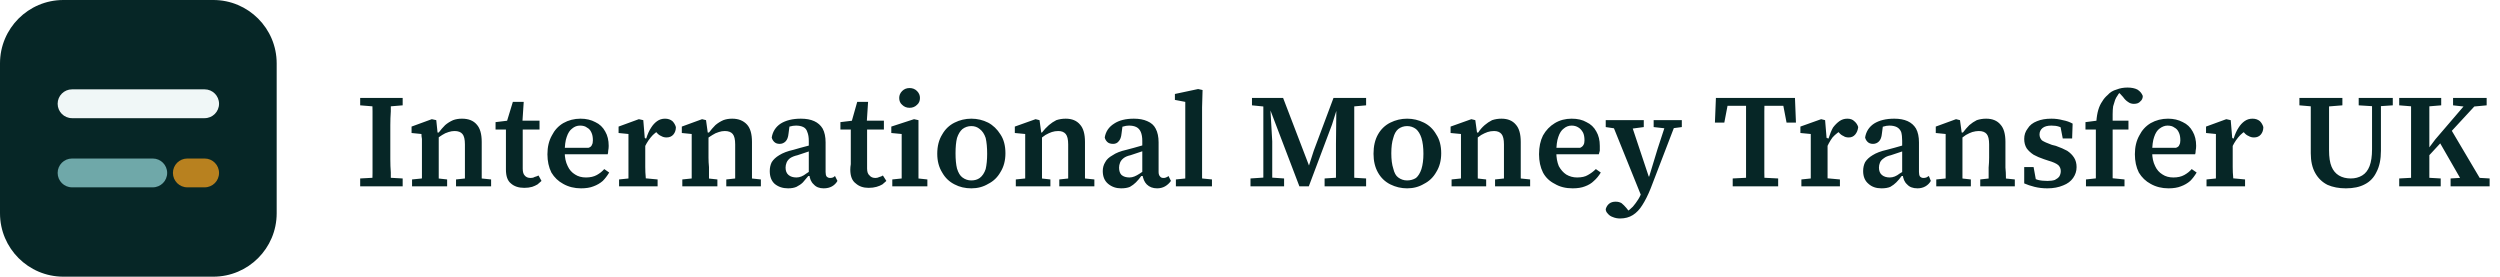
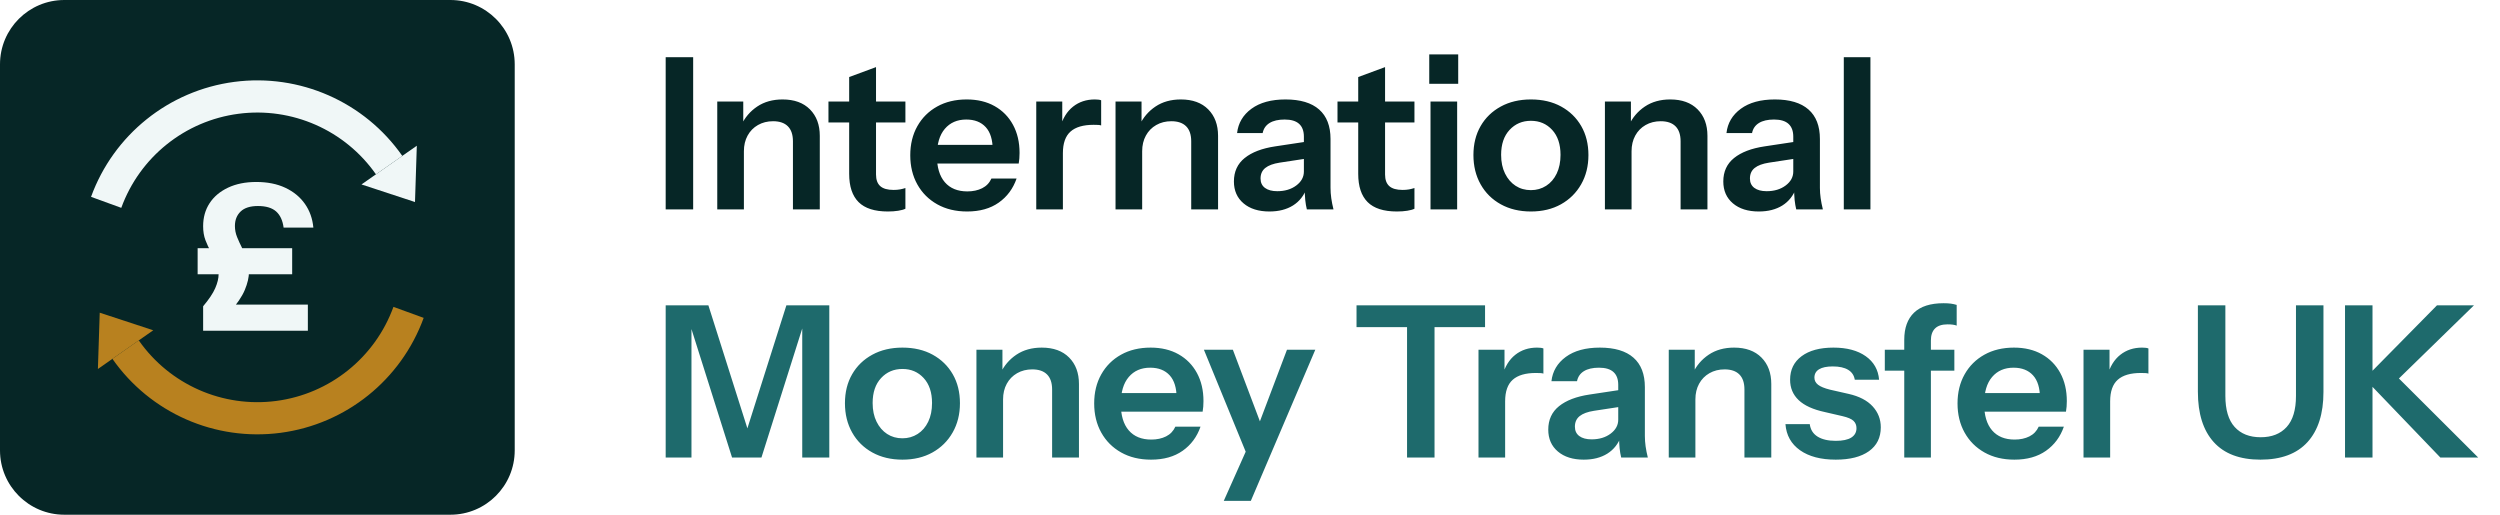
- <svg xmlns="http://www.w3.org/2000/svg" viewBox="0 0 506 56" width="506" height="56" role="img" aria-labelledby="lt">
-   <rect width="56" height="56" rx="12.83" fill="#062626" />
+ <svg xmlns="http://www.w3.org/2000/svg" viewBox="0 0 272 56" width="272" height="56" role="img" aria-labelledby="lt">
  <g transform="scale(1.1667)">
-     <rect x="10" y="15.5" width="28" height="5" rx="2.5" fill="#F0F7F7" />
-     <rect x="10" y="27.5" width="19" height="5" rx="2.5" fill="#6FA8A9" />
-     <rect x="30" y="27.5" width="8" height="5" rx="2.5" fill="#B8811F" />
+     <rect width="48" height="48" rx="6" fill="#062626" />
+     <path fill="#F0F7F7" transform="translate(18.24 30.84)" d="M0.703 0.0V-2.28Q1.52 -3.249 1.833 -3.971Q2.147 -4.693 2.147 -5.282Q2.147 -5.871 1.928 -6.365Q1.71 -6.859 1.425 -7.362Q1.14 -7.866 0.921 -8.436Q0.703 -9.006 0.703 -9.747Q0.703 -10.963 1.301 -11.884Q1.9 -12.806 3.021 -13.338Q4.142 -13.87 5.662 -13.87Q7.22 -13.87 8.37 -13.328Q9.519 -12.787 10.194 -11.828Q10.868 -10.868 10.982 -9.614H8.208Q8.075 -10.621 7.505 -11.125Q6.935 -11.628 5.814 -11.628Q4.731 -11.628 4.199 -11.115Q3.667 -10.602 3.667 -9.766Q3.667 -9.234 3.866 -8.74Q4.066 -8.246 4.322 -7.742Q4.579 -7.239 4.778 -6.688Q4.978 -6.137 4.978 -5.491Q4.978 -4.731 4.588 -3.8Q4.199 -2.869 3.154 -1.691L2.812 -2.432H10.469V0.0ZM0.19 -5.263V-7.695H9.006V-5.263Z" />
+     <path d="M9.90 18.87A15 15 0 0 1 36.29 15.40" fill="none" stroke="#F0F7F7" stroke-width="3" />
+     <path d="M38.70 18.84L38.87 13.59L33.71 17.20z" fill="#F0F7F7" />
+     <path d="M38.10 29.13A15 15 0 0 1 11.71 32.60" fill="none" stroke="#B8811F" stroke-width="3" />
+     <path d="M9.30 29.16L9.13 34.41L14.29 30.80z" fill="#B8811F" />
  </g>
-   <g fill="#062626">
-     <path transform="translate(72 37.72)" d="M0.9 0V-1.6L4.6 -1.8H5.9L9.5 -1.6V0ZM3.3 0Q3.4 -1.4 3.4 -2.7Q3.4 -4.1 3.4 -5.5Q3.4 -6.9 3.4 -8.3V-9.7Q3.4 -11 3.4 -12.4Q3.4 -13.8 3.4 -15.2Q3.4 -16.6 3.3 -17.9H7.1Q7.1 -16.6 7.1 -15.2Q7 -13.8 7 -12.4Q7 -11.1 7 -9.7V-8.3Q7 -6.9 7 -5.5Q7 -4.1 7.1 -2.8Q7.1 -1.4 7.1 0ZM0.9 -16.4V-17.9H9.5V-16.4L5.9 -16.1H4.6Z M11.4 0V-1.4L14.4 -1.7H15.8L18.5 -1.4V0ZM13.3 0Q13.3 -0.8 13.4 -1.8Q13.4 -2.8 13.4 -3.9Q13.4 -4.9 13.4 -5.8V-7.3Q13.4 -7.9 13.4 -8.5Q13.4 -9 13.4 -9.6Q13.3 -10.1 13.3 -10.6L11.3 -10.8V-12.1L15.4 -13.6L16.3 -13.4L16.6 -10.5L16.8 -10.5V-5.8Q16.8 -4.9 16.8 -3.9Q16.8 -2.8 16.8 -1.8Q16.8 -0.8 16.8 0ZM20.3 0V-1.4L23.1 -1.7H24.5L27.4 -1.4V0ZM22.1 0Q22.1 -0.8 22.1 -1.8Q22.1 -2.8 22.1 -3.8Q22.1 -4.9 22.1 -5.8V-8.5Q22.1 -10 21.6 -10.6Q21.1 -11.2 20 -11.2Q19.4 -11.2 18.8 -11Q18.1 -10.8 17.5 -10.4Q16.8 -10 16.2 -9.4L16.1 -10.9H16.8Q17.4 -11.7 18.1 -12.4Q18.8 -13 19.7 -13.4Q20.5 -13.7 21.5 -13.7Q23.5 -13.7 24.5 -12.5Q25.5 -11.4 25.5 -9V-5.8Q25.5 -4.9 25.5 -3.8Q25.5 -2.8 25.5 -1.8Q25.5 -0.8 25.5 0Z M32.1 -11.5V-13.3H37.2V-11.5ZM34.1 0.3Q32.4 0.3 31.4 -0.6Q30.4 -1.4 30.4 -3.4Q30.4 -3.9 30.4 -4.5Q30.4 -5 30.4 -5.7V-11.5H28.3V-13L31.6 -13.4L30.4 -12.5L31.8 -17.1H34L33.7 -12.5L33.8 -12.2V-3.6Q33.8 -2.6 34.2 -2.2Q34.6 -1.7 35.4 -1.7Q35.9 -1.7 36.2 -1.9Q36.6 -2 37 -2.2L37.6 -1.1Q37.3 -0.8 36.8 -0.4Q36.3 -0.1 35.7 0.1Q35 0.3 34.1 0.3Z M45.6 0.4Q43.6 0.4 42 -0.5Q40.5 -1.3 39.6 -2.8Q38.8 -4.4 38.8 -6.5Q38.8 -8.7 39.7 -10.3Q40.5 -11.9 42 -12.8Q43.6 -13.7 45.5 -13.7Q47.2 -13.7 48.5 -13Q49.8 -12.4 50.5 -11.1Q51.2 -9.9 51.2 -8.2Q51.2 -7.7 51.1 -7.2Q51.1 -6.8 51 -6.5H40.9V-7.8H47.1Q47.7 -8 47.8 -8.4Q48 -8.7 48 -9.3Q48 -10.3 47.7 -10.9Q47.4 -11.6 46.8 -11.9Q46.3 -12.3 45.4 -12.3Q44.5 -12.3 43.8 -11.7Q43.1 -11.2 42.7 -10Q42.3 -8.9 42.3 -6.9Q42.3 -5.3 42.9 -4.1Q43.4 -3 44.4 -2.4Q45.3 -1.8 46.6 -1.8Q47.9 -1.8 48.8 -2.3Q49.7 -2.8 50.3 -3.5L51.3 -2.8Q50.7 -1.8 50 -1.1Q49.2 -0.4 48.1 -0Q47.1 0.4 45.6 0.4Z M53.3 0V-1.4L56.2 -1.7H57.9L61.1 -1.4V0ZM55.2 0Q55.2 -0.8 55.2 -1.8Q55.2 -2.8 55.2 -3.9Q55.2 -4.9 55.2 -5.8V-7.3Q55.2 -7.9 55.2 -8.5Q55.2 -9 55.2 -9.6Q55.2 -10.1 55.2 -10.6L53.2 -10.8V-12.1L57.3 -13.6L58.2 -13.4L58.5 -9.8L58.6 -9.8V-5.8Q58.6 -4.9 58.6 -3.9Q58.6 -2.8 58.7 -1.8Q58.7 -0.8 58.7 0ZM58.3 -7.5 58 -9.7H58.8Q59.2 -11 59.8 -11.9Q60.3 -12.7 61 -13.2Q61.7 -13.7 62.6 -13.7Q63.5 -13.7 64.1 -13.2Q64.6 -12.7 64.8 -12Q64.8 -11.1 64.3 -10.5Q63.8 -9.9 62.9 -9.9Q62.3 -9.9 61.8 -10.2Q61.3 -10.4 60.9 -10.9L60.3 -11.5L61.7 -11.5Q60.5 -10.9 59.7 -9.9Q58.8 -8.8 58.3 -7.5Z M66.1 0V-1.4L69 -1.7H70.4L73.2 -1.4V0ZM68 0Q68 -0.8 68 -1.8Q68 -2.8 68 -3.9Q68 -4.9 68 -5.8V-7.3Q68 -7.9 68 -8.5Q68 -9 68 -9.6Q68 -10.1 68 -10.6L66 -10.8V-12.1L70.1 -13.6L70.9 -13.4L71.3 -10.5L71.4 -10.5V-5.8Q71.4 -4.9 71.5 -3.9Q71.5 -2.8 71.5 -1.8Q71.5 -0.8 71.5 0ZM75 0V-1.4L77.8 -1.7H79.2L82 -1.4V0ZM76.7 0Q76.8 -0.8 76.8 -1.8Q76.8 -2.8 76.8 -3.8Q76.8 -4.9 76.8 -5.8V-8.5Q76.8 -10 76.3 -10.6Q75.8 -11.2 74.7 -11.2Q74.1 -11.2 73.5 -11Q72.8 -10.8 72.2 -10.4Q71.5 -10 70.8 -9.4L70.7 -10.9H71.5Q72.1 -11.7 72.8 -12.4Q73.5 -13 74.4 -13.4Q75.2 -13.7 76.2 -13.7Q78.1 -13.7 79.2 -12.5Q80.2 -11.4 80.2 -9V-5.8Q80.2 -4.9 80.2 -3.8Q80.2 -2.8 80.2 -1.8Q80.2 -0.8 80.2 0Z M87.5 0.4Q85.9 0.4 84.8 -0.5Q83.8 -1.4 83.8 -3.1Q83.8 -4.1 84.2 -4.9Q84.7 -5.7 85.7 -6.3Q86.8 -7 88.6 -7.4Q89.3 -7.6 90 -7.8Q90.8 -8 91.5 -8.2Q92.2 -8.4 93 -8.6V-7.5Q92.1 -7.2 91.2 -6.9Q90.3 -6.6 89.4 -6.3Q88.5 -6.1 87.9 -5.7Q87.4 -5.3 87.2 -4.8Q87 -4.3 87 -3.8Q87 -2.8 87.6 -2.3Q88.2 -1.8 89.2 -1.8Q89.7 -1.8 90.2 -2Q90.7 -2.2 91.2 -2.6Q91.7 -2.9 92.5 -3.5L92.6 -2.1H91.6Q91 -1.4 90.5 -0.8Q90 -0.3 89.2 0.1Q88.5 0.4 87.5 0.4ZM94.7 0.4Q93.4 0.4 92.7 -0.4Q91.9 -1.1 91.8 -2.5L91.7 -2.6V-9.2Q91.7 -10.3 91.4 -11Q91.2 -11.7 90.6 -12Q90 -12.3 89.1 -12.3Q88.5 -12.3 87.8 -12.1Q87.2 -12 86.6 -11.8L87.9 -13L87.6 -10.7Q87.5 -9.6 87 -9.1Q86.5 -8.6 85.8 -8.6Q85.1 -8.6 84.7 -9Q84.3 -9.4 84.2 -9.9Q84.5 -11.7 86 -12.7Q87.6 -13.7 90.1 -13.7Q91.7 -13.7 92.8 -13.2Q93.9 -12.7 94.5 -11.7Q95.1 -10.6 95.1 -8.9V-2.9Q95.1 -2.3 95.3 -2Q95.6 -1.7 96 -1.7Q96.3 -1.7 96.6 -1.8Q96.8 -1.9 97 -2.1L97.5 -1.1Q97.1 -0.4 96.4 -0Q95.7 0.4 94.7 0.4Z M101.9 -11.5V-13.3H106.9V-11.5ZM103.8 0.3Q102.2 0.3 101.2 -0.6Q100.1 -1.4 100.1 -3.4Q100.1 -3.9 100.2 -4.5Q100.2 -5 100.2 -5.7V-11.5H98.1V-13L101.4 -13.4L100.2 -12.5L101.5 -17.1H103.7L103.4 -12.5L103.5 -12.2V-3.6Q103.5 -2.6 104 -2.2Q104.4 -1.7 105.2 -1.7Q105.6 -1.7 106 -1.9Q106.4 -2 106.7 -2.2L107.4 -1.1Q107.1 -0.8 106.6 -0.4Q106.1 -0.1 105.4 0.1Q104.7 0.3 103.8 0.3Z M108.6 0V-1.4L111.5 -1.7H112.9L115.7 -1.4V0ZM110.5 0Q110.5 -0.8 110.5 -1.8Q110.5 -2.8 110.5 -3.9Q110.5 -4.9 110.5 -5.8V-7.2Q110.5 -8.2 110.5 -9Q110.5 -9.8 110.5 -10.6L108.4 -10.8V-12.1L113 -13.6L113.9 -13.4L113.9 -9.9V-5.8Q113.9 -4.9 113.9 -3.9Q113.9 -2.8 113.9 -1.8Q113.9 -0.8 113.9 0ZM112.1 -15.9Q111.2 -15.9 110.6 -16.5Q110 -17 110 -17.9Q110 -18.7 110.6 -19.3Q111.2 -19.9 112.1 -19.9Q113 -19.9 113.6 -19.3Q114.2 -18.7 114.2 -17.9Q114.2 -17 113.6 -16.5Q113 -15.9 112.1 -15.9Z M124.6 0.4Q122.7 0.4 121.2 -0.4Q119.6 -1.2 118.7 -2.8Q117.7 -4.4 117.7 -6.6Q117.7 -8.9 118.7 -10.5Q119.6 -12.1 121.2 -12.9Q122.8 -13.7 124.6 -13.7Q126.4 -13.7 128 -12.9Q129.5 -12.1 130.5 -10.5Q131.5 -9 131.5 -6.7Q131.5 -4.5 130.5 -2.9Q129.6 -1.3 128 -0.5Q126.5 0.4 124.6 0.4ZM124.6 -1.2Q125.6 -1.2 126.3 -1.7Q127.1 -2.3 127.5 -3.5Q127.8 -4.8 127.8 -6.6Q127.8 -8.5 127.5 -9.8Q127.1 -11 126.3 -11.6Q125.6 -12.2 124.6 -12.2Q123.6 -12.2 122.8 -11.6Q122.1 -11 121.7 -9.8Q121.4 -8.6 121.4 -6.7Q121.4 -4.8 121.7 -3.6Q122.1 -2.3 122.8 -1.8Q123.6 -1.2 124.6 -1.2Z M133.6 0V-1.4L136.5 -1.7H137.9L140.6 -1.4V0ZM135.5 0Q135.5 -0.8 135.5 -1.8Q135.5 -2.8 135.5 -3.9Q135.5 -4.9 135.5 -5.8V-7.3Q135.5 -7.9 135.5 -8.5Q135.5 -9 135.5 -9.6Q135.5 -10.1 135.5 -10.6L133.4 -10.8V-12.1L137.6 -13.6L138.4 -13.4L138.8 -10.5L138.9 -10.5V-5.8Q138.9 -4.9 138.9 -3.9Q138.9 -2.8 138.9 -1.8Q138.9 -0.8 138.9 0ZM142.4 0V-1.4L145.2 -1.7H146.6L149.5 -1.4V0ZM144.2 0Q144.2 -0.8 144.2 -1.8Q144.2 -2.8 144.2 -3.8Q144.2 -4.9 144.2 -5.8V-8.5Q144.2 -10 143.7 -10.6Q143.2 -11.2 142.2 -11.2Q141.5 -11.2 140.9 -11Q140.3 -10.8 139.6 -10.4Q139 -10 138.3 -9.4L138.2 -10.9H138.9Q139.5 -11.7 140.3 -12.4Q141 -13 141.8 -13.4Q142.7 -13.7 143.7 -13.7Q145.6 -13.7 146.6 -12.5Q147.6 -11.4 147.6 -9V-5.8Q147.6 -4.9 147.6 -3.8Q147.6 -2.8 147.6 -1.8Q147.6 -0.8 147.7 0Z M154.9 0.4Q153.4 0.4 152.3 -0.5Q151.2 -1.4 151.2 -3.1Q151.2 -4.1 151.7 -4.9Q152.1 -5.7 153.2 -6.3Q154.2 -7 156 -7.4Q156.8 -7.6 157.5 -7.8Q158.2 -8 158.9 -8.2Q159.7 -8.4 160.4 -8.6V-7.5Q159.5 -7.2 158.6 -6.9Q157.7 -6.6 156.8 -6.3Q155.9 -6.1 155.4 -5.7Q154.9 -5.3 154.7 -4.8Q154.5 -4.3 154.5 -3.8Q154.5 -2.8 155 -2.3Q155.6 -1.8 156.6 -1.8Q157.1 -1.8 157.6 -2Q158.1 -2.2 158.7 -2.6Q159.2 -2.9 159.9 -3.5L160.1 -2.1H159Q158.5 -1.4 157.9 -0.8Q157.4 -0.3 156.7 0.1Q156 0.4 154.9 0.4ZM162.2 0.4Q160.9 0.4 160.1 -0.4Q159.4 -1.1 159.2 -2.5L159.2 -2.6V-9.2Q159.2 -10.3 158.9 -11Q158.6 -11.7 158 -12Q157.4 -12.3 156.5 -12.3Q155.9 -12.3 155.3 -12.1Q154.7 -12 154 -11.8L155.3 -13L155 -10.7Q154.9 -9.6 154.4 -9.1Q154 -8.6 153.3 -8.6Q152.5 -8.6 152.1 -9Q151.7 -9.4 151.6 -9.9Q151.9 -11.7 153.5 -12.7Q155 -13.7 157.5 -13.7Q159.1 -13.7 160.2 -13.2Q161.4 -12.7 161.9 -11.7Q162.5 -10.6 162.5 -8.9V-2.9Q162.5 -2.3 162.8 -2Q163 -1.7 163.5 -1.7Q163.8 -1.7 164 -1.8Q164.3 -1.9 164.5 -2.1L165 -1.1Q164.5 -0.4 163.8 -0Q163.1 0.4 162.2 0.4Z M166 0V-1.4L168.9 -1.7H170.3L173.3 -1.4V0ZM167.9 0Q167.9 -1 167.9 -1.9Q167.9 -2.9 167.9 -3.9Q167.9 -4.9 167.9 -5.8V-17.1L165.8 -17.5V-18.7L170.5 -19.7L171.4 -19.5L171.3 -16V-5.8Q171.3 -4.9 171.3 -3.9Q171.3 -2.9 171.3 -1.9Q171.3 -1 171.4 0Z M181.1 0V-1.6L184.1 -1.8H185L187.9 -1.6V0ZM181.4 -16.4V-17.9H184.8V-16.1H184.4ZM183.7 0V-17.9H185L185.5 -9.1V0ZM191 0 184.9 -16H184.2V-17.9H187.7L193.1 -3.8H192.8L193.9 -7.2L197.9 -17.9H199.6V-16H198.7L197.6 -12.5L192.9 0ZM196.1 0V-1.6L199.2 -1.8H201.1L204.5 -1.6V0ZM198.4 0Q198.4 -1.5 198.4 -2.9Q198.4 -4.3 198.4 -5.7Q198.4 -7.2 198.4 -8.6L198.5 -17.9H202.1Q202.1 -16.6 202.1 -15.2Q202.1 -13.8 202.1 -12.4Q202.1 -11.1 202.1 -9.7V-8.3Q202.1 -6.9 202.1 -5.5Q202.1 -4.1 202.1 -2.8Q202.1 -1.4 202.1 0ZM200.7 -16.1V-17.9H204.5V-16.4L201.1 -16.1Z M212.8 0.4Q211 0.4 209.4 -0.4Q207.8 -1.2 206.9 -2.8Q206 -4.4 206 -6.6Q206 -8.9 206.9 -10.5Q207.8 -12.1 209.4 -12.9Q211 -13.7 212.8 -13.7Q214.6 -13.7 216.2 -12.9Q217.8 -12.1 218.7 -10.5Q219.7 -9 219.7 -6.7Q219.7 -4.5 218.7 -2.9Q217.8 -1.3 216.2 -0.5Q214.7 0.4 212.8 0.4ZM212.8 -1.2Q213.8 -1.2 214.6 -1.7Q215.3 -2.3 215.7 -3.5Q216.1 -4.8 216.1 -6.6Q216.1 -8.5 215.7 -9.8Q215.3 -11 214.6 -11.6Q213.8 -12.2 212.8 -12.2Q211.8 -12.2 211 -11.6Q210.3 -11 210 -9.8Q209.6 -8.6 209.6 -6.7Q209.6 -4.8 210 -3.6Q210.3 -2.3 211 -1.8Q211.8 -1.2 212.8 -1.2Z M221.8 0V-1.4L224.7 -1.7H226.1L228.8 -1.4V0ZM223.7 0Q223.7 -0.8 223.7 -1.8Q223.7 -2.8 223.7 -3.9Q223.7 -4.9 223.7 -5.8V-7.3Q223.7 -7.9 223.7 -8.5Q223.7 -9 223.7 -9.6Q223.7 -10.1 223.7 -10.6L221.6 -10.8V-12.1L225.8 -13.6L226.6 -13.4L227 -10.5L227.1 -10.5V-5.8Q227.1 -4.9 227.1 -3.9Q227.1 -2.8 227.1 -1.8Q227.1 -0.8 227.2 0ZM230.6 0V-1.4L233.4 -1.7H234.8L237.7 -1.4V0ZM232.4 0Q232.4 -0.8 232.4 -1.8Q232.4 -2.8 232.4 -3.8Q232.4 -4.9 232.4 -5.8V-8.5Q232.4 -10 231.9 -10.6Q231.4 -11.2 230.4 -11.2Q229.7 -11.2 229.1 -11Q228.5 -10.8 227.8 -10.4Q227.2 -10 226.5 -9.4L226.4 -10.9H227.2Q227.7 -11.7 228.5 -12.4Q229.2 -13 230 -13.4Q230.9 -13.7 231.9 -13.7Q233.8 -13.7 234.8 -12.5Q235.8 -11.4 235.8 -9V-5.8Q235.8 -4.9 235.8 -3.8Q235.8 -2.8 235.8 -1.8Q235.8 -0.8 235.9 0Z M246.3 0.4Q244.2 0.4 242.7 -0.5Q241.1 -1.3 240.3 -2.8Q239.5 -4.4 239.5 -6.5Q239.5 -8.7 240.3 -10.3Q241.2 -11.9 242.7 -12.8Q244.2 -13.7 246.1 -13.7Q247.9 -13.7 249.1 -13Q250.4 -12.4 251.1 -11.1Q251.8 -9.9 251.8 -8.2Q251.8 -7.7 251.8 -7.2Q251.7 -6.8 251.6 -6.5H241.6V-7.8H247.8Q248.3 -8 248.5 -8.4Q248.7 -8.7 248.7 -9.3Q248.7 -10.3 248.4 -10.9Q248 -11.6 247.5 -11.9Q246.9 -12.3 246.1 -12.3Q245.2 -12.3 244.5 -11.7Q243.8 -11.2 243.4 -10Q243 -8.9 243 -6.9Q243 -5.3 243.5 -4.1Q244.1 -3 245 -2.4Q246 -1.8 247.2 -1.8Q248.6 -1.8 249.4 -2.3Q250.3 -2.8 251 -3.5L252 -2.8Q251.4 -1.8 250.6 -1.1Q249.9 -0.4 248.8 -0Q247.8 0.4 246.3 0.4Z M255.9 6.5Q255.1 6.5 254.4 6.2Q253.8 6 253.4 5.5Q253 5.1 253 4.6Q253.2 3.9 253.7 3.5Q254.2 3.1 255 3.1Q255.7 3.1 256.2 3.4Q256.7 3.8 257.2 4.4L257.9 5.3L257 5.5L257.2 5.2Q257.9 4.7 258.5 4.1Q259.1 3.4 259.6 2.6Q260.1 1.8 260.4 0.8L261 -0.6L261.4 -0.7L263.5 -7.6L265.4 -13.4H267.4L262.1 0.4Q261.3 2.4 260.4 3.8Q259.6 5.1 258.5 5.8Q257.4 6.5 255.9 6.5ZM260.3 2.2 254 -13.4H257.9L261.7 -2L262.4 -1.8ZM253 -12V-13.4H260.7V-12L257.7 -11.6H255.7ZM262.7 -12V-13.4H268.4V-12L266.1 -11.7H265.4Z M278.7 0V-1.6L282.6 -1.8H283.9L287.9 -1.6V0ZM281.4 0Q281.4 -1.4 281.4 -2.7Q281.4 -4.1 281.4 -5.5Q281.4 -6.9 281.4 -8.3V-9.7Q281.4 -11 281.4 -12.4Q281.4 -13.8 281.4 -15.2Q281.4 -16.6 281.4 -17.9H285.2Q285.1 -16.6 285.1 -15.2Q285.1 -13.8 285.1 -12.4Q285.1 -11.1 285.1 -9.7V-8.3Q285.1 -6.9 285.1 -5.5Q285.1 -4.1 285.1 -2.8Q285.1 -1.4 285.2 0ZM275.1 -12.9 275.3 -17.9H291.3L291.5 -12.9H289.6L288.7 -17.6L290.1 -16.3H276.5L277.9 -17.6L277 -12.9Z M292.6 0V-1.4L295.5 -1.7H297.1L300.4 -1.4V0ZM294.5 0Q294.5 -0.8 294.5 -1.8Q294.5 -2.8 294.5 -3.9Q294.5 -4.9 294.5 -5.8V-7.3Q294.5 -7.9 294.5 -8.5Q294.5 -9 294.5 -9.6Q294.5 -10.1 294.5 -10.6L292.4 -10.8V-12.1L296.6 -13.6L297.4 -13.4L297.7 -9.8L297.9 -9.8V-5.8Q297.9 -4.9 297.9 -3.9Q297.9 -2.8 297.9 -1.8Q297.9 -0.8 297.9 0ZM297.6 -7.5 297.3 -9.7H298.1Q298.5 -11 299 -11.9Q299.6 -12.7 300.3 -13.2Q301 -13.7 301.9 -13.7Q302.8 -13.7 303.3 -13.2Q303.9 -12.7 304.1 -12Q304 -11.1 303.5 -10.5Q303 -9.9 302.2 -9.9Q301.5 -9.9 301.1 -10.2Q300.6 -10.4 300.2 -10.9L299.6 -11.5L301 -11.5Q299.8 -10.9 298.9 -9.9Q298.1 -8.8 297.6 -7.5Z M308.8 0.4Q307.2 0.4 306.2 -0.5Q305.1 -1.4 305.1 -3.1Q305.1 -4.1 305.5 -4.9Q306 -5.7 307 -6.3Q308.1 -7 309.9 -7.4Q310.6 -7.6 311.4 -7.8Q312.1 -8 312.8 -8.2Q313.6 -8.4 314.3 -8.6V-7.5Q313.4 -7.2 312.5 -6.9Q311.6 -6.6 310.7 -6.3Q309.8 -6.1 309.3 -5.7Q308.7 -5.3 308.5 -4.8Q308.3 -4.3 308.3 -3.8Q308.3 -2.8 308.9 -2.3Q309.5 -1.8 310.5 -1.8Q311 -1.8 311.5 -2Q312 -2.2 312.5 -2.6Q313.1 -2.9 313.8 -3.5L314 -2.1H312.9Q312.4 -1.4 311.8 -0.8Q311.3 -0.3 310.6 0.1Q309.9 0.4 308.8 0.4ZM316.1 0.4Q314.7 0.4 314 -0.4Q313.2 -1.1 313.1 -2.5L313 -2.6V-9.2Q313 -10.3 312.8 -11Q312.5 -11.7 311.9 -12Q311.3 -12.3 310.4 -12.3Q309.8 -12.3 309.2 -12.1Q308.6 -12 307.9 -11.8L309.2 -13L308.9 -10.7Q308.8 -9.6 308.3 -9.1Q307.8 -8.6 307.1 -8.6Q306.4 -8.6 306 -9Q305.6 -9.4 305.5 -9.9Q305.8 -11.7 307.3 -12.7Q308.9 -13.7 311.4 -13.7Q313 -13.7 314.1 -13.2Q315.2 -12.7 315.8 -11.7Q316.4 -10.6 316.4 -8.9V-2.9Q316.4 -2.3 316.6 -2Q316.9 -1.7 317.3 -1.7Q317.6 -1.7 317.9 -1.8Q318.1 -1.9 318.4 -2.1L318.8 -1.1Q318.4 -0.4 317.7 -0Q317 0.4 316.1 0.4Z M319.9 0V-1.4L322.8 -1.7H324.2L326.9 -1.4V0ZM321.8 0Q321.8 -0.8 321.8 -1.8Q321.8 -2.8 321.8 -3.9Q321.8 -4.9 321.8 -5.8V-7.3Q321.8 -7.9 321.8 -8.5Q321.8 -9 321.8 -9.6Q321.8 -10.1 321.8 -10.6L319.8 -10.8V-12.1L323.9 -13.6L324.7 -13.4L325.1 -10.5L325.2 -10.5V-5.8Q325.2 -4.9 325.2 -3.9Q325.2 -2.8 325.2 -1.8Q325.2 -0.8 325.3 0ZM328.8 0V-1.4L331.5 -1.7H332.9L335.8 -1.4V0ZM330.5 0Q330.5 -0.8 330.5 -1.8Q330.5 -2.8 330.5 -3.8Q330.6 -4.9 330.6 -5.8V-8.5Q330.6 -10 330.1 -10.6Q329.6 -11.2 328.5 -11.2Q327.9 -11.2 327.2 -11Q326.6 -10.8 325.9 -10.4Q325.3 -10 324.6 -9.4L324.5 -10.9H325.3Q325.9 -11.7 326.6 -12.4Q327.3 -13 328.1 -13.4Q329 -13.7 330 -13.7Q331.9 -13.7 332.9 -12.5Q333.9 -11.4 333.9 -9V-5.8Q333.9 -4.9 333.9 -3.8Q334 -2.8 334 -1.8Q334 -0.8 334 0Z M342.4 0.4Q341 0.4 339.8 0.1Q338.6 -0.2 337.7 -0.6L337.7 -3.9H339.6L340.2 -0.6L338.9 -0.6V-1.9Q339.6 -1.6 340.5 -1.3Q341.3 -1.1 342.4 -1.1Q343.3 -1.1 343.9 -1.3Q344.5 -1.6 344.8 -2Q345.1 -2.5 345.1 -3.1Q345.1 -3.8 344.6 -4.3Q344 -4.8 342.6 -5.2L341.7 -5.5Q340.5 -5.9 339.6 -6.4Q338.7 -7 338.2 -7.7Q337.7 -8.5 337.7 -9.6Q337.7 -10.8 338.4 -11.7Q339 -12.7 340.3 -13.2Q341.5 -13.7 343.2 -13.7Q344.4 -13.7 345.5 -13.4Q346.6 -13.2 347.5 -12.7L347.4 -9.7H345.5L344.9 -12.8H346.1V-11.5Q345.4 -11.9 344.7 -12.1Q344.1 -12.3 343.2 -12.3Q342 -12.3 341.4 -11.8Q340.8 -11.3 340.8 -10.5Q340.8 -9.8 341.3 -9.3Q341.9 -8.9 343.3 -8.4L344.1 -8.2Q345.5 -7.7 346.4 -7.2Q347.3 -6.6 347.8 -5.8Q348.3 -5 348.3 -3.9Q348.3 -2.7 347.6 -1.7Q346.9 -0.7 345.6 -0.2Q344.2 0.4 342.4 0.4Z M350.2 0V-1.4L353 -1.7H355L358 -1.4V0ZM352.2 0Q352.2 -1 352.2 -1.9Q352.2 -2.9 352.2 -3.9Q352.2 -4.9 352.2 -5.8V-11.5H350.1V-13L353.2 -13.4L352.2 -12.6L352.3 -13.1Q352.4 -14.5 352.7 -15.5Q353 -16.5 353.5 -17.2Q353.9 -17.9 354.6 -18.5Q355.3 -19.3 356.4 -19.6Q357.4 -20 358.6 -20Q359.8 -20 360.6 -19.6Q361.4 -19.1 361.7 -18.3Q361.7 -17.6 361.2 -17.2Q360.8 -16.7 359.9 -16.7Q359.2 -16.7 358.7 -17.1Q358.2 -17.4 357.7 -18.1L356.7 -19.2L357.2 -19.1H357.2L357.6 -19.2Q357.2 -19.1 357 -18.9Q356.8 -18.8 356.6 -18.4Q356.3 -18 356.1 -17.5Q355.9 -16.9 355.7 -16.2Q355.6 -15.5 355.6 -14.6Q355.6 -13.6 355.6 -12.4V-5.8Q355.6 -4.9 355.6 -3.9Q355.6 -2.9 355.6 -1.9Q355.6 -1 355.6 0ZM354.1 -11.5V-13.3H358.8V-11.5Z M366.9 0.4Q364.9 0.4 363.3 -0.5Q361.8 -1.3 360.9 -2.8Q360.1 -4.4 360.1 -6.5Q360.1 -8.7 361 -10.3Q361.8 -11.9 363.3 -12.8Q364.9 -13.7 366.8 -13.7Q368.5 -13.7 369.8 -13Q371.1 -12.4 371.8 -11.1Q372.5 -9.9 372.5 -8.2Q372.5 -7.7 372.4 -7.2Q372.4 -6.8 372.3 -6.5H362.2V-7.8H368.4Q369 -8 369.1 -8.4Q369.3 -8.7 369.3 -9.3Q369.3 -10.3 369 -10.9Q368.7 -11.6 368.1 -11.9Q367.6 -12.3 366.7 -12.3Q365.9 -12.3 365.1 -11.7Q364.4 -11.2 364 -10Q363.6 -8.9 363.6 -6.9Q363.6 -5.3 364.2 -4.1Q364.7 -3 365.7 -2.4Q366.6 -1.8 367.9 -1.8Q369.2 -1.8 370.1 -2.3Q371 -2.8 371.6 -3.5L372.6 -2.8Q372 -1.8 371.3 -1.1Q370.5 -0.4 369.4 -0Q368.4 0.4 366.9 0.4Z M374.6 0V-1.4L377.5 -1.7H379.2L382.4 -1.4V0ZM376.5 0Q376.5 -0.8 376.5 -1.8Q376.5 -2.8 376.5 -3.9Q376.5 -4.9 376.5 -5.8V-7.3Q376.5 -7.9 376.5 -8.5Q376.5 -9 376.5 -9.6Q376.5 -10.1 376.5 -10.6L374.5 -10.8V-12.1L378.6 -13.6L379.5 -13.4L379.8 -9.8L379.9 -9.8V-5.8Q379.9 -4.9 379.9 -3.9Q379.9 -2.8 380 -1.8Q380 -0.8 380 0ZM379.6 -7.5 379.3 -9.7H380.1Q380.5 -11 381.1 -11.9Q381.6 -12.7 382.3 -13.2Q383 -13.7 383.9 -13.7Q384.8 -13.7 385.4 -13.2Q385.9 -12.7 386.1 -12Q386.1 -11.1 385.6 -10.5Q385.1 -9.9 384.2 -9.9Q383.6 -9.9 383.1 -10.2Q382.6 -10.4 382.2 -10.9L381.6 -11.5L383 -11.5Q381.8 -10.9 381 -9.9Q380.1 -8.8 379.6 -7.5Z M402.8 0.4Q400.7 0.4 399.1 -0.3Q397.5 -1.1 396.6 -2.7Q395.7 -4.3 395.7 -6.7V-9.7Q395.7 -11.1 395.7 -12.5Q395.7 -13.8 395.7 -15.2Q395.7 -16.6 395.7 -17.9H399.4Q399.4 -16.6 399.4 -15.2Q399.4 -13.9 399.4 -12.5Q399.4 -11.1 399.4 -9.7V-7.3Q399.4 -5.2 399.9 -4Q400.4 -2.8 401.4 -2.2Q402.4 -1.6 403.8 -1.6Q405.1 -1.6 406.1 -2.2Q407.1 -2.8 407.6 -4.1Q408.1 -5.4 408.1 -7.5V-17.9H409.9V-7.2Q409.9 -4.6 409 -2.9Q408.2 -1.2 406.6 -0.4Q405.1 0.4 402.8 0.4ZM393.4 -16.4V-17.9H402.1V-16.4L398.4 -16.1H396.9ZM405.4 -16.4V-17.9H412.3V-16.4L409.3 -16.2H408.6Z M416 0Q416 -1.4 416 -2.7Q416 -4.1 416 -5.5Q416 -6.9 416 -8.3V-9.7Q416 -11 416 -12.4Q416 -13.8 416 -15.2Q416 -16.6 416 -17.9H419.7Q419.7 -16.6 419.7 -15.2Q419.7 -13.8 419.7 -12.4Q419.7 -11.1 419.7 -9.7V-7.9Q419.7 -6.7 419.7 -5.4Q419.7 -4.1 419.7 -2.7Q419.7 -1.4 419.7 0ZM413.6 0V-1.6L417.3 -1.8H418.5L422 -1.6V0ZM413.6 -16.4V-17.9H422.1V-16.4L418.5 -16.1H417.3ZM424 0V-1.6L427.3 -1.8H428.5L431.9 -1.6V0ZM424.5 -16.4V-17.9H431.3V-16.4L428.1 -16.1L427.2 -16.1ZM418.3 -4.8 418.3 -7.1H419.1L420.9 -9.5L428.1 -17.9H430.4ZM426.9 0 421.5 -9.4 423.8 -12 430.9 0Z" />
-   </g>
+   <path fill="#062626" transform="translate(71 22.78)" d="M1.426 0.0V-16.56H4.416V0.0Z M7.038 0.0V-11.73H9.867V-8.97H9.936V0.0ZM15.272 0.0V-7.406Q15.272 -8.487 14.72 -9.039Q14.168 -9.591 13.11 -9.591Q12.19 -9.591 11.465 -9.177Q10.741 -8.763 10.338 -8.027Q9.936 -7.291 9.936 -6.325L9.637 -9.131Q10.235 -10.419 11.385 -11.189Q12.535 -11.96 14.145 -11.96Q16.054 -11.96 17.123 -10.879Q18.193 -9.798 18.193 -8.004V0.0Z M25.599 0.23Q23.437 0.23 22.413 -0.793Q21.39 -1.817 21.39 -3.864V-14.398L24.311 -15.479V-3.795Q24.311 -2.944 24.771 -2.53Q25.231 -2.116 26.22 -2.116Q26.611 -2.116 26.922 -2.173Q27.232 -2.231 27.508 -2.323V-0.069Q27.232 0.069 26.726 0.149Q26.22 0.23 25.599 0.23ZM19.136 -9.453V-11.73H27.508V-9.453Z M34.224 0.23Q32.361 0.23 30.97 -0.552Q29.578 -1.334 28.807 -2.714Q28.037 -4.094 28.037 -5.888Q28.037 -7.682 28.807 -9.05Q29.578 -10.419 30.958 -11.189Q32.338 -11.96 34.178 -11.96Q35.926 -11.96 37.214 -11.235Q38.502 -10.511 39.215 -9.2Q39.928 -7.889 39.928 -6.141Q39.928 -5.819 39.905 -5.543Q39.882 -5.267 39.836 -4.991H29.831V-7.015H37.605L37.007 -6.463Q37.007 -8.119 36.248 -8.947Q35.489 -9.775 34.132 -9.775Q32.66 -9.775 31.797 -8.763Q30.935 -7.751 30.935 -5.842Q30.935 -3.956 31.797 -2.955Q32.66 -1.955 34.247 -1.955Q35.167 -1.955 35.857 -2.3Q36.547 -2.645 36.869 -3.358H39.606Q39.031 -1.702 37.662 -0.736Q36.294 0.23 34.224 0.23Z M41.745 0.0V-11.73H44.574V-8.901H44.643V0.0ZM44.643 -6.118 44.344 -8.901Q44.758 -10.396 45.747 -11.178Q46.736 -11.96 48.116 -11.96Q48.599 -11.96 48.806 -11.868V-9.131Q48.691 -9.177 48.484 -9.188Q48.277 -9.2 47.978 -9.2Q46.299 -9.2 45.471 -8.464Q44.643 -7.728 44.643 -6.118Z M50.37 0.0V-11.73H53.199V-8.97H53.268V0.0ZM58.604 0.0V-7.406Q58.604 -8.487 58.052 -9.039Q57.5 -9.591 56.442 -9.591Q55.522 -9.591 54.797 -9.177Q54.073 -8.763 53.671 -8.027Q53.268 -7.291 53.268 -6.325L52.969 -9.131Q53.567 -10.419 54.717 -11.189Q55.867 -11.96 57.477 -11.96Q59.386 -11.96 60.456 -10.879Q61.525 -9.798 61.525 -8.004V0.0Z M71.185 0.0Q71.07 -0.46 71.012 -1.012Q70.955 -1.564 70.955 -2.346H70.863V-7.912Q70.863 -8.832 70.346 -9.303Q69.828 -9.775 68.77 -9.775Q67.735 -9.775 67.125 -9.396Q66.516 -9.016 66.378 -8.303H63.595Q63.779 -9.936 65.159 -10.948Q66.539 -11.96 68.862 -11.96Q71.277 -11.96 72.519 -10.867Q73.761 -9.775 73.761 -7.659V-2.346Q73.761 -1.794 73.841 -1.219Q73.922 -0.644 74.083 0.0ZM67.114 0.23Q65.343 0.23 64.297 -0.655Q63.25 -1.541 63.25 -3.036Q63.25 -4.646 64.423 -5.589Q65.596 -6.532 67.735 -6.854L71.392 -7.406V-5.566L68.218 -5.083Q67.183 -4.922 66.665 -4.508Q66.148 -4.094 66.148 -3.358Q66.148 -2.691 66.631 -2.334Q67.114 -1.978 67.965 -1.978Q69.207 -1.978 70.035 -2.599Q70.863 -3.22 70.863 -4.117L71.185 -2.346Q70.725 -1.081 69.678 -0.425Q68.632 0.23 67.114 0.23Z M80.983 0.23Q78.821 0.23 77.797 -0.793Q76.774 -1.817 76.774 -3.864V-14.398L79.695 -15.479V-3.795Q79.695 -2.944 80.155 -2.53Q80.615 -2.116 81.604 -2.116Q81.995 -2.116 82.305 -2.173Q82.616 -2.231 82.892 -2.323V-0.069Q82.616 0.069 82.11 0.149Q81.604 0.23 80.983 0.23ZM74.52 -9.453V-11.73H82.892V-9.453Z M84.64 0.0V-11.73H87.538V0.0ZM84.502 -13.662V-16.859H87.653V-13.662Z M95.565 0.23Q93.702 0.23 92.287 -0.552Q90.873 -1.334 90.091 -2.726Q89.309 -4.117 89.309 -5.911Q89.309 -7.705 90.091 -9.062Q90.873 -10.419 92.287 -11.189Q93.702 -11.96 95.565 -11.96Q97.451 -11.96 98.854 -11.189Q100.257 -10.419 101.039 -9.062Q101.821 -7.705 101.821 -5.911Q101.821 -4.117 101.028 -2.726Q100.234 -1.334 98.831 -0.552Q97.428 0.23 95.565 0.23ZM95.565 -2.093Q96.485 -2.093 97.221 -2.564Q97.957 -3.036 98.371 -3.899Q98.785 -4.761 98.785 -5.934Q98.785 -7.659 97.876 -8.648Q96.968 -9.637 95.565 -9.637Q94.162 -9.637 93.242 -8.648Q92.322 -7.659 92.322 -5.934Q92.322 -4.761 92.748 -3.899Q93.173 -3.036 93.898 -2.564Q94.622 -2.093 95.565 -2.093Z M103.615 0.0V-11.73H106.444V-8.97H106.513V0.0ZM111.849 0.0V-7.406Q111.849 -8.487 111.297 -9.039Q110.745 -9.591 109.687 -9.591Q108.767 -9.591 108.042 -9.177Q107.318 -8.763 106.916 -8.027Q106.513 -7.291 106.513 -6.325L106.214 -9.131Q106.812 -10.419 107.962 -11.189Q109.112 -11.96 110.722 -11.96Q112.631 -11.96 113.701 -10.879Q114.77 -9.798 114.77 -8.004V0.0Z M124.43 0.0Q124.315 -0.46 124.257 -1.012Q124.2 -1.564 124.2 -2.346H124.108V-7.912Q124.108 -8.832 123.591 -9.303Q123.073 -9.775 122.015 -9.775Q120.98 -9.775 120.37 -9.396Q119.761 -9.016 119.623 -8.303H116.84Q117.024 -9.936 118.404 -10.948Q119.784 -11.96 122.107 -11.96Q124.522 -11.96 125.764 -10.867Q127.006 -9.775 127.006 -7.659V-2.346Q127.006 -1.794 127.087 -1.219Q127.167 -0.644 127.328 0.0ZM120.359 0.23Q118.588 0.23 117.542 -0.655Q116.495 -1.541 116.495 -3.036Q116.495 -4.646 117.668 -5.589Q118.841 -6.532 120.98 -6.854L124.637 -7.406V-5.566L121.463 -5.083Q120.428 -4.922 119.91 -4.508Q119.393 -4.094 119.393 -3.358Q119.393 -2.691 119.876 -2.334Q120.359 -1.978 121.21 -1.978Q122.452 -1.978 123.28 -2.599Q124.108 -3.22 124.108 -4.117L124.43 -2.346Q123.97 -1.081 122.924 -0.425Q121.877 0.23 120.359 0.23Z M129.605 0.0V-16.56H132.503V0.0Z" />
+   <path fill="#1E6A6C" transform="translate(71 49.78)" d="M1.426 0.0V-16.56H6.072L11.132 -0.598H9.499L14.559 -16.56H19.228V0.0H16.284V-15.571H16.767L11.845 0.0H8.648L3.772 -15.433H4.232V0.0Z M27.186 0.23Q25.323 0.23 23.909 -0.552Q22.494 -1.334 21.712 -2.726Q20.93 -4.117 20.93 -5.911Q20.93 -7.705 21.712 -9.062Q22.494 -10.419 23.909 -11.189Q25.323 -11.96 27.186 -11.96Q29.072 -11.96 30.475 -11.189Q31.878 -10.419 32.66 -9.062Q33.442 -7.705 33.442 -5.911Q33.442 -4.117 32.648 -2.726Q31.855 -1.334 30.452 -0.552Q29.049 0.23 27.186 0.23ZM27.186 -2.093Q28.106 -2.093 28.842 -2.564Q29.578 -3.036 29.992 -3.899Q30.406 -4.761 30.406 -5.934Q30.406 -7.659 29.497 -8.648Q28.589 -9.637 27.186 -9.637Q25.783 -9.637 24.863 -8.648Q23.943 -7.659 23.943 -5.934Q23.943 -4.761 24.369 -3.899Q24.794 -3.036 25.519 -2.564Q26.243 -2.093 27.186 -2.093Z M35.236 0.0V-11.73H38.065V-8.97H38.134V0.0ZM43.47 0.0V-7.406Q43.47 -8.487 42.918 -9.039Q42.366 -9.591 41.308 -9.591Q40.388 -9.591 39.663 -9.177Q38.939 -8.763 38.537 -8.027Q38.134 -7.291 38.134 -6.325L37.835 -9.131Q38.433 -10.419 39.583 -11.189Q40.733 -11.96 42.343 -11.96Q44.252 -11.96 45.322 -10.879Q46.391 -9.798 46.391 -8.004V0.0Z M54.234 0.23Q52.371 0.23 50.98 -0.552Q49.588 -1.334 48.818 -2.714Q48.047 -4.094 48.047 -5.888Q48.047 -7.682 48.818 -9.05Q49.588 -10.419 50.968 -11.189Q52.348 -11.96 54.188 -11.96Q55.936 -11.96 57.224 -11.235Q58.512 -10.511 59.225 -9.2Q59.938 -7.889 59.938 -6.141Q59.938 -5.819 59.915 -5.543Q59.892 -5.267 59.846 -4.991H49.841V-7.015H57.615L57.017 -6.463Q57.017 -8.119 56.258 -8.947Q55.499 -9.775 54.142 -9.775Q52.67 -9.775 51.808 -8.763Q50.945 -7.751 50.945 -5.842Q50.945 -3.956 51.808 -2.955Q52.67 -1.955 54.257 -1.955Q55.177 -1.955 55.867 -2.3Q56.557 -2.645 56.879 -3.358H59.616Q59.041 -1.702 57.672 -0.736Q56.304 0.23 54.234 0.23Z M62.146 4.715 65.182 -2.093 65.711 -2.967 69.023 -11.73H72.105L65.09 4.715ZM64.745 -0.115 59.984 -11.73H63.135L67.114 -1.196Z M82.087 0.0V-14.191H76.59V-16.56H90.574V-14.191H85.077V0.0Z M89.861 0.0V-11.73H92.69V-8.901H92.759V0.0ZM92.759 -6.118 92.46 -8.901Q92.874 -10.396 93.863 -11.178Q94.852 -11.96 96.232 -11.96Q96.715 -11.96 96.922 -11.868V-9.131Q96.807 -9.177 96.6 -9.188Q96.393 -9.2 96.094 -9.2Q94.415 -9.2 93.587 -8.464Q92.759 -7.728 92.759 -6.118Z M105.386 0.0Q105.271 -0.46 105.213 -1.012Q105.156 -1.564 105.156 -2.346H105.064V-7.912Q105.064 -8.832 104.546 -9.303Q104.029 -9.775 102.971 -9.775Q101.936 -9.775 101.326 -9.396Q100.717 -9.016 100.579 -8.303H97.796Q97.98 -9.936 99.36 -10.948Q100.74 -11.96 103.063 -11.96Q105.478 -11.96 106.72 -10.867Q107.962 -9.775 107.962 -7.659V-2.346Q107.962 -1.794 108.042 -1.219Q108.123 -0.644 108.284 0.0ZM101.315 0.23Q99.544 0.23 98.498 -0.655Q97.451 -1.541 97.451 -3.036Q97.451 -4.646 98.624 -5.589Q99.797 -6.532 101.936 -6.854L105.593 -7.406V-5.566L102.419 -5.083Q101.384 -4.922 100.866 -4.508Q100.349 -4.094 100.349 -3.358Q100.349 -2.691 100.832 -2.334Q101.315 -1.978 102.166 -1.978Q103.408 -1.978 104.236 -2.599Q105.064 -3.22 105.064 -4.117L105.386 -2.346Q104.926 -1.081 103.879 -0.425Q102.833 0.23 101.315 0.23Z M110.561 0.0V-11.73H113.39V-8.97H113.459V0.0ZM118.795 0.0V-7.406Q118.795 -8.487 118.243 -9.039Q117.691 -9.591 116.633 -9.591Q115.713 -9.591 114.988 -9.177Q114.264 -8.763 113.862 -8.027Q113.459 -7.291 113.459 -6.325L113.16 -9.131Q113.758 -10.419 114.908 -11.189Q116.058 -11.96 117.668 -11.96Q119.577 -11.96 120.647 -10.879Q121.716 -9.798 121.716 -8.004V0.0Z M128.731 0.23Q126.293 0.23 124.844 -0.793Q123.395 -1.817 123.257 -3.634H125.902Q126.017 -2.737 126.753 -2.277Q127.489 -1.817 128.731 -1.817Q129.858 -1.817 130.421 -2.173Q130.985 -2.53 130.985 -3.197Q130.985 -3.68 130.663 -3.99Q130.341 -4.301 129.444 -4.508L127.558 -4.945Q125.626 -5.359 124.695 -6.245Q123.763 -7.13 123.763 -8.464Q123.763 -10.097 125.017 -11.028Q126.27 -11.96 128.478 -11.96Q130.663 -11.96 131.986 -11.028Q133.308 -10.097 133.446 -8.464H130.801Q130.686 -9.177 130.077 -9.545Q129.467 -9.913 128.409 -9.913Q127.42 -9.913 126.914 -9.602Q126.408 -9.292 126.408 -8.694Q126.408 -8.234 126.799 -7.923Q127.19 -7.613 128.11 -7.383L130.134 -6.923Q131.859 -6.532 132.745 -5.566Q133.63 -4.6 133.63 -3.289Q133.63 -1.61 132.342 -0.69Q131.054 0.23 128.731 0.23Z M136.183 0.0V-12.811Q136.183 -14.743 137.252 -15.767Q138.322 -16.79 140.461 -16.79Q140.944 -16.79 141.266 -16.744Q141.588 -16.698 141.887 -16.606V-14.352Q141.726 -14.421 141.473 -14.456Q141.22 -14.49 140.898 -14.49Q139.978 -14.49 139.53 -14.041Q139.081 -13.593 139.081 -12.742V0.0ZM134.067 -9.453V-11.73H141.634V-9.453Z M148.166 0.23Q146.303 0.23 144.911 -0.552Q143.52 -1.334 142.75 -2.714Q141.979 -4.094 141.979 -5.888Q141.979 -7.682 142.75 -9.05Q143.52 -10.419 144.9 -11.189Q146.28 -11.96 148.12 -11.96Q149.868 -11.96 151.156 -11.235Q152.444 -10.511 153.157 -9.2Q153.87 -7.889 153.87 -6.141Q153.87 -5.819 153.847 -5.543Q153.824 -5.267 153.778 -4.991H143.773V-7.015H151.547L150.949 -6.463Q150.949 -8.119 150.19 -8.947Q149.431 -9.775 148.074 -9.775Q146.602 -9.775 145.74 -8.763Q144.877 -7.751 144.877 -5.842Q144.877 -3.956 145.74 -2.955Q146.602 -1.955 148.189 -1.955Q149.109 -1.955 149.799 -2.3Q150.489 -2.645 150.811 -3.358H153.548Q152.973 -1.702 151.605 -0.736Q150.236 0.23 148.166 0.23Z M155.687 0.0V-11.73H158.516V-8.901H158.585V0.0ZM158.585 -6.118 158.286 -8.901Q158.7 -10.396 159.689 -11.178Q160.678 -11.96 162.058 -11.96Q162.541 -11.96 162.748 -11.868V-9.131Q162.633 -9.177 162.426 -9.188Q162.219 -9.2 161.92 -9.2Q160.241 -9.2 159.413 -8.464Q158.585 -7.728 158.585 -6.118Z M174.938 0.23Q171.58 0.23 169.855 -1.679Q168.13 -3.588 168.13 -7.153V-16.56H171.12V-6.716Q171.12 -4.439 172.132 -3.324Q173.144 -2.208 174.961 -2.208Q176.778 -2.208 177.79 -3.324Q178.802 -4.439 178.802 -6.693V-16.56H181.792V-7.13Q181.792 -3.588 180.055 -1.679Q178.319 0.23 174.938 0.23Z M184.138 0.0V-16.56H187.128V0.0ZM186.3 -8.602 194.143 -16.56H198.168L190.003 -8.602ZM194.511 0.0 186.254 -8.602H190.003L198.628 0.0Z" />
</svg>
